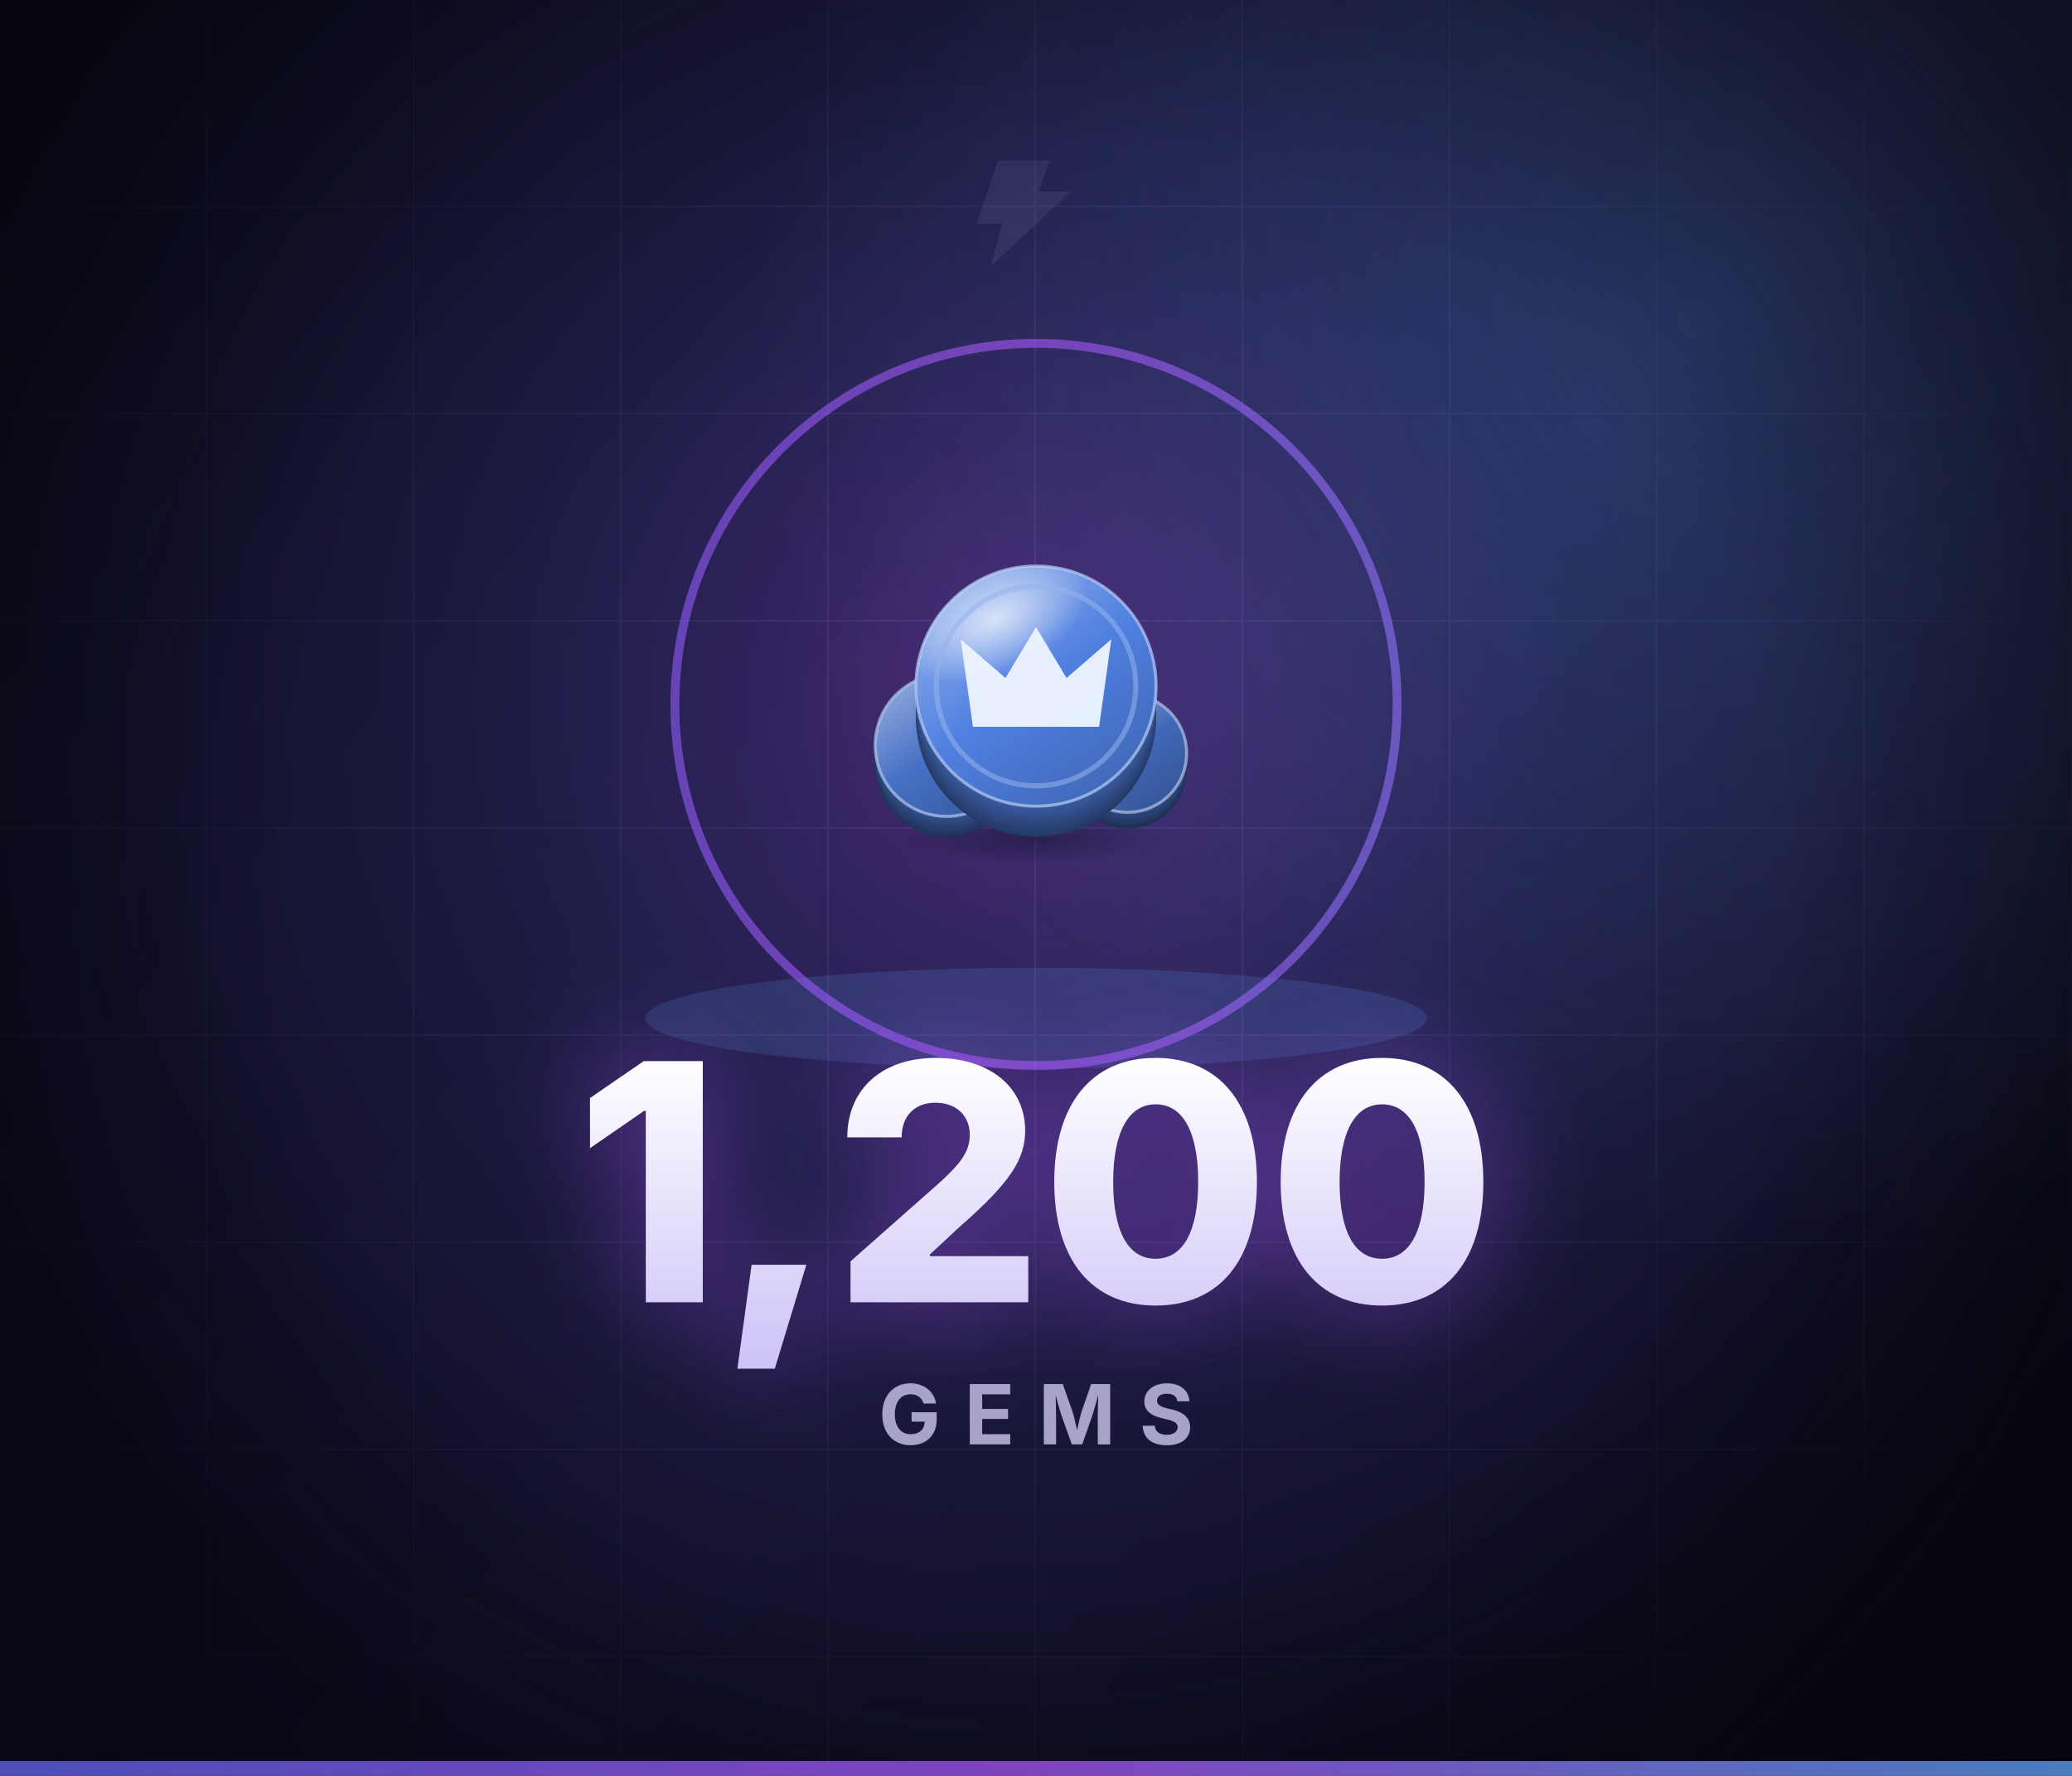
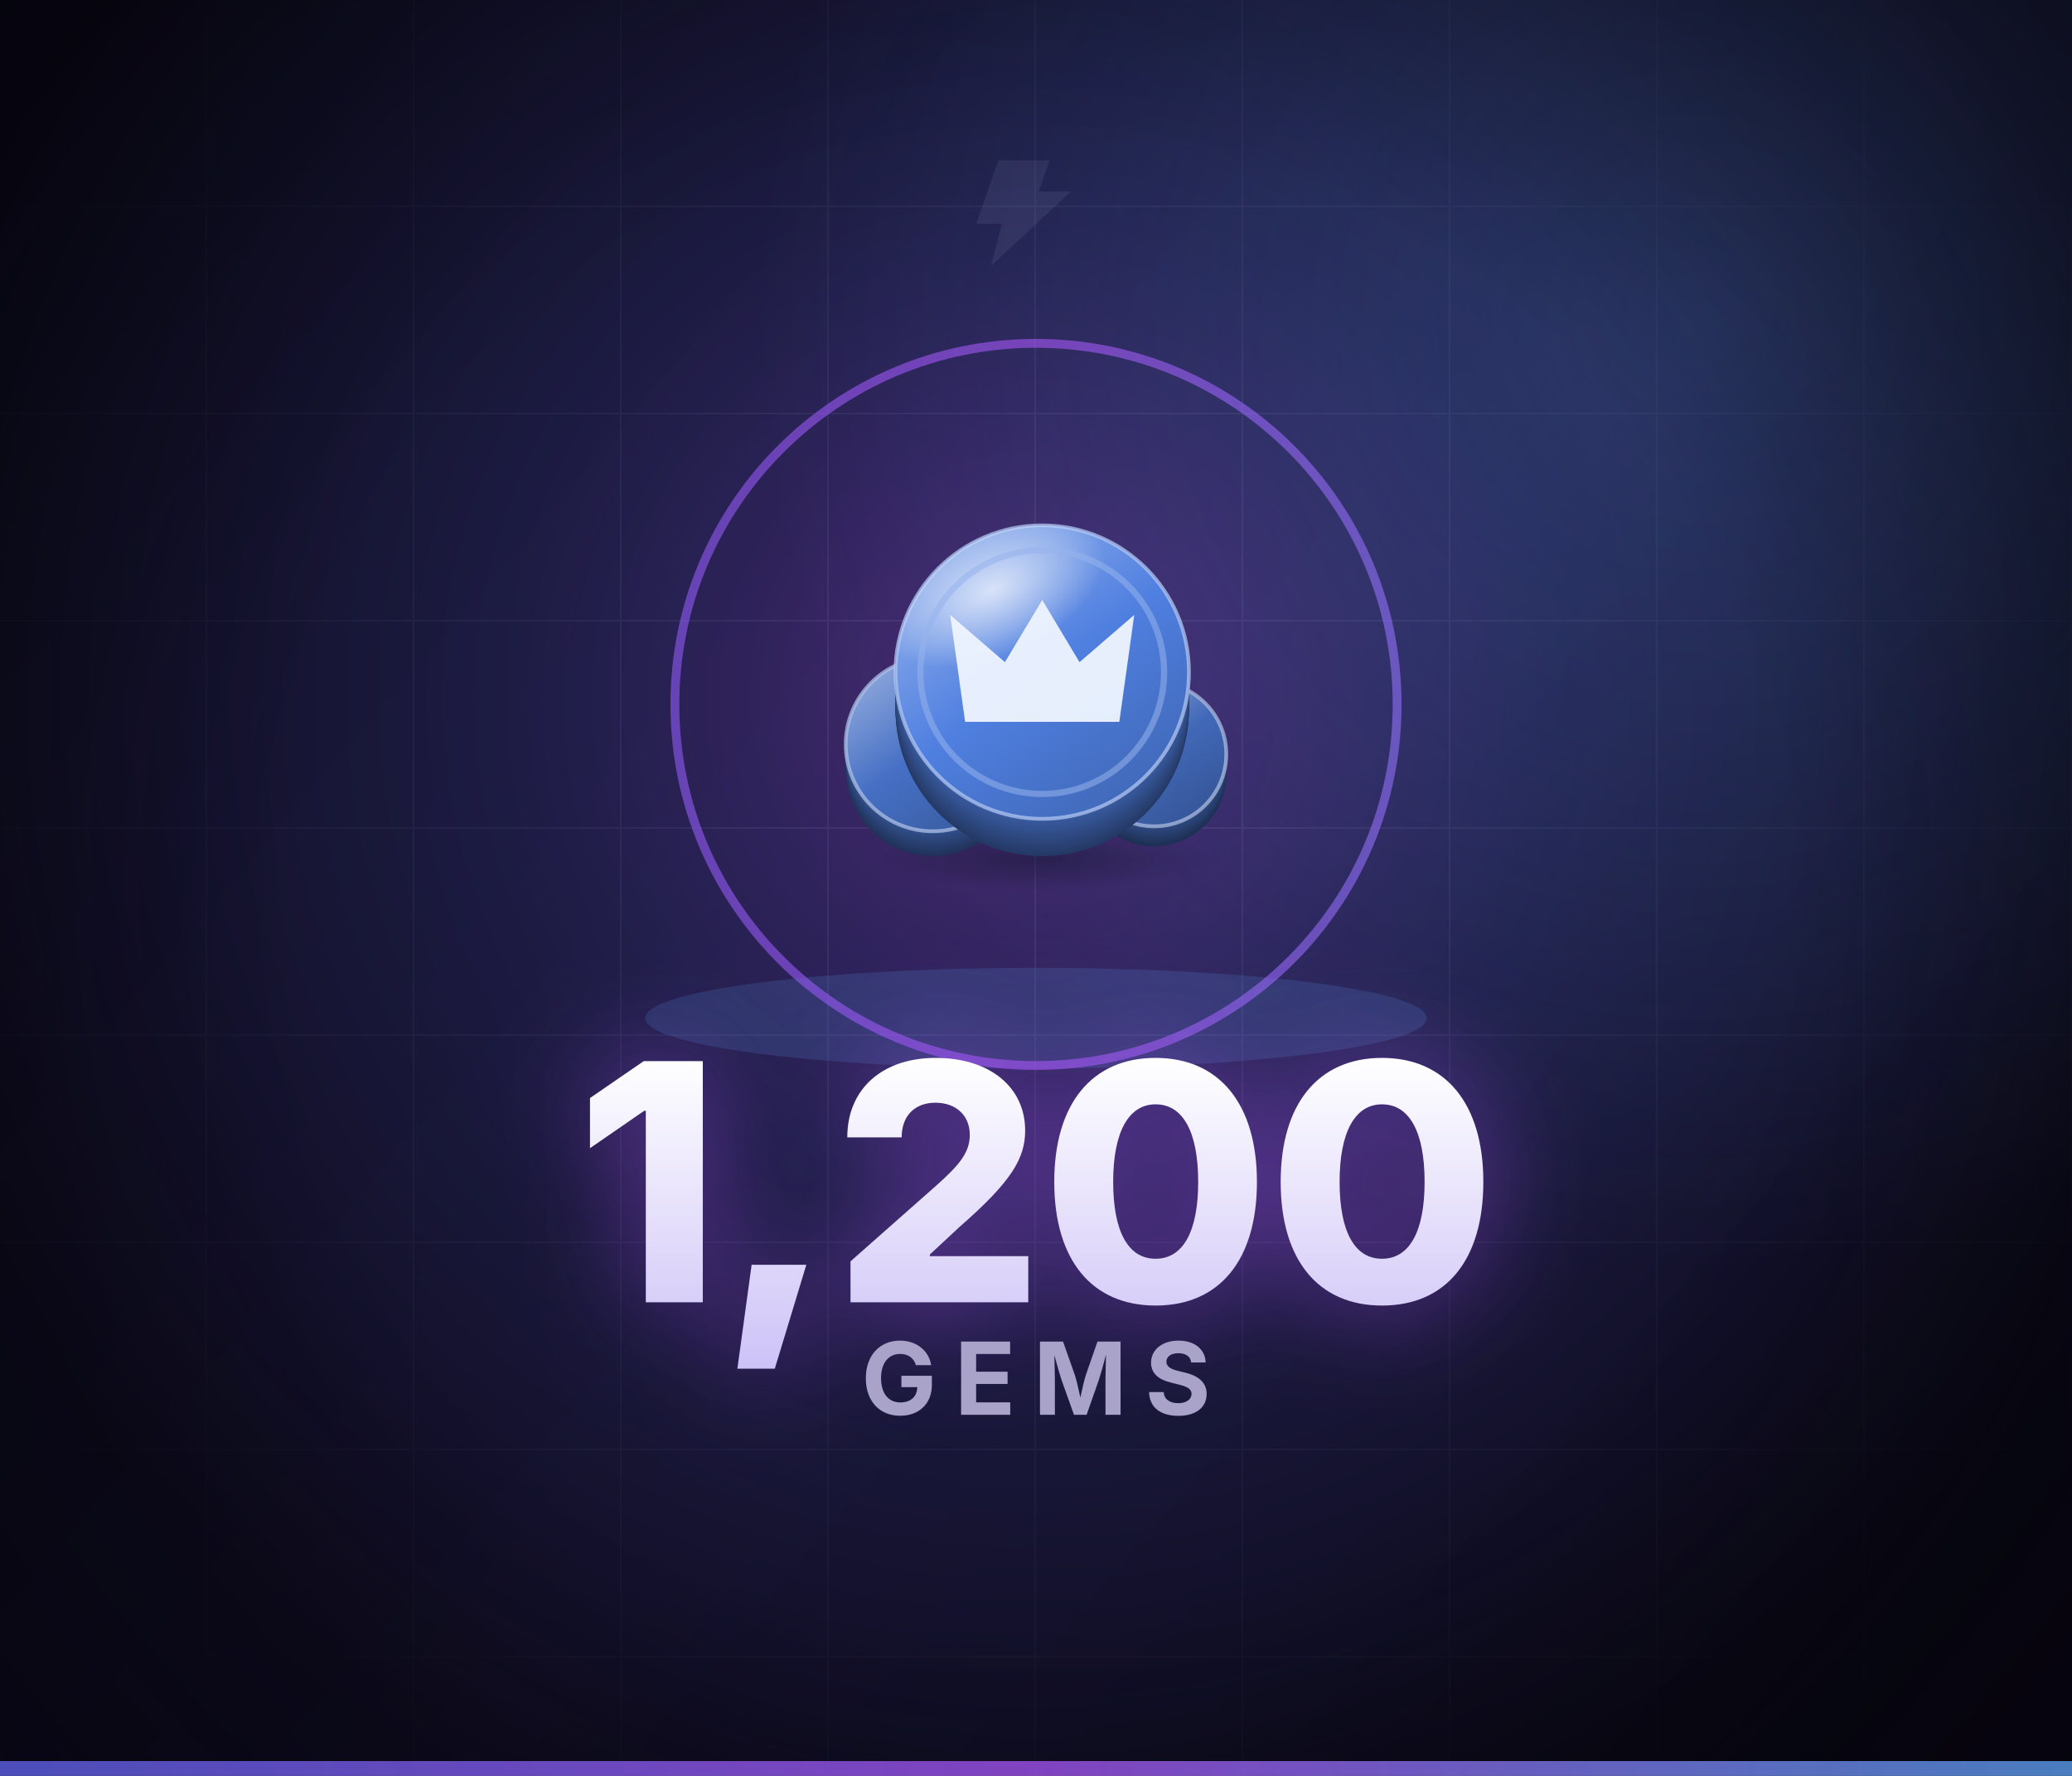
<svg xmlns="http://www.w3.org/2000/svg" viewBox="0 0 700 600" width="700" height="600" role="img" aria-label="1,200 Gems — Clash Royale">
  <defs>
    <linearGradient id="abase" gradientUnits="userSpaceOnUse" x1="0" y1="0" x2="700" y2="600">
      <stop offset="0" stop-color="#07060f" />
      <stop offset=".55" stop-color="#0e0b1e" />
      <stop offset="1" stop-color="#07060f" />
    </linearGradient>
    <radialGradient id="abloom" gradientUnits="userSpaceOnUse" cx="350" cy="236" r="400">
      <stop offset="0" stop-color="#a855f7" stop-opacity=".42" />
      <stop offset=".45" stop-color="#6366f1" stop-opacity=".20" />
      <stop offset="1" stop-color="#6366f1" stop-opacity="0" />
    </radialGradient>
    <radialGradient id="acat" gradientUnits="userSpaceOnUse" cx="574" cy="108" r="320">
      <stop offset="0" stop-color="#60a5fa" stop-opacity=".22" />
      <stop offset="1" stop-color="#60a5fa" stop-opacity="0" />
    </radialGradient>
    <radialGradient id="avig" gradientUnits="userSpaceOnUse" cx="350" cy="300" r="504">
      <stop offset=".5" stop-color="#04030c" stop-opacity="0" />
      <stop offset="1" stop-color="#04030c" stop-opacity=".62" />
    </radialGradient>
    <radialGradient id="afade" gradientUnits="userSpaceOnUse" cx="350" cy="252" r="434">
      <stop offset="0" stop-color="#fff" stop-opacity=".85" />
      <stop offset="1" stop-color="#fff" stop-opacity="0" />
    </radialGradient>
    <mask id="amfade">
      <rect width="700" height="600" fill="url(#afade)" />
    </mask>
    <pattern id="agrid" width="70" height="70" patternUnits="userSpaceOnUse">
      <path d="M70 0V70M0 70H70" fill="none" stroke="#c7d2fe" stroke-width="1.1" />
    </pattern>
    <linearGradient id="anum" x1="0" y1="0" x2="0" y2="1">
      <stop offset="0" stop-color="#ffffff" />
      <stop offset="1" stop-color="#cdc2f7" />
    </linearGradient>
    <linearGradient id="arim" gradientUnits="userSpaceOnUse" x1="0" y1="0" x2="700" y2="0">
      <stop offset="0" stop-color="#6366f1" />
      <stop offset=".5" stop-color="#a855f7" />
      <stop offset="1" stop-color="#60a5fa" />
    </linearGradient>
    <filter id="ahalo" x="-40%" y="-70%" width="180%" height="240%">
      <feGaussianBlur stdDeviation="18" />
    </filter>
  </defs>
  <rect width="700" height="600" fill="url(#abase)" />
  <rect width="700" height="600" fill="url(#abloom)" />
  <rect width="700" height="600" fill="url(#acat)" />
  <rect width="700" height="600" fill="url(#agrid)" mask="url(#amfade)" opacity=".11" />
  <rect width="700" height="600" fill="url(#avig)" />
  <path transform="translate(322 44) scale(1.7)" opacity="0.08" fill="#ddd6fe" d="M9 6 L4.6 18.6 h5.1 l-2.2 8.4 L23.4 12.2 h-6.4 l2.2-6.2 z" />
  <ellipse cx="350" cy="344" rx="132" ry="17" fill="#60a5fa" opacity=".16" />
  <circle cx="350" cy="238" r="122" fill="none" stroke="url(#arim)" stroke-width="3" opacity=".6" />
-   <svg x="262" y="150" width="176" height="176" viewBox="0 0 512 512" preserveAspectRatio="xMidYMid meet" overflow="visible">
+   <svg x="284.88" y="176.66" width="130.24" height="122.68" viewBox="96 118 310 292" preserveAspectRatio="xMidYMid meet" overflow="visible">
    <defs>
      <radialGradient id="clashroyale-sh1" cx="0.5" cy="0.5" r="0.5">
        <stop offset="0" stop-color="#0b1220" stop-opacity="0.4" />
        <stop offset="0.6" stop-color="#0b1220" stop-opacity="0.16" />
        <stop offset="1" stop-color="#0b1220" stop-opacity="0" />
      </radialGradient>
    </defs>
    <ellipse cx="256" cy="388" rx="132" ry="26" fill="url(#clashroyale-sh1)" />
    <defs>
      <linearGradient id="clashroyale-g2" x1="0.15" y1="0" x2="0.85" y2="1">
        <stop offset="0" stop-color="#94acdd" />
        <stop offset="0.5" stop-color="#4670c5" />
        <stop offset="1" stop-color="#385a9e" />
      </linearGradient>
      <clipPath id="clashroyale-c3">
        <path d="M98 296a70 70 0 1 0 140 0a70 70 0 1 0 -140 0Z" />
      </clipPath>
      <radialGradient id="clashroyale-p4" cx="0.5" cy="0.5" r="0.5">
        <stop offset="0" stop-color="#fff" stop-opacity="0.72" />
        <stop offset="1" stop-color="#fff" stop-opacity="0" />
      </radialGradient>
    </defs>
    <defs>
      <path id="clashroyale-s5" d="M98 296a70 70 0 1 0 140 0a70 70 0 1 0 -140 0Z" />
    </defs>
    <use href="#clashroyale-s5" y="20" fill="#203259" />
    <use href="#clashroyale-s5" y="19" fill="#21345c" />
    <use href="#clashroyale-s5" y="18" fill="#22355e" />
    <use href="#clashroyale-s5" y="17" fill="#233761" />
    <use href="#clashroyale-s5" y="16" fill="#243864" />
    <use href="#clashroyale-s5" y="15" fill="#253a66" />
    <use href="#clashroyale-s5" y="14" fill="#253b69" />
    <use href="#clashroyale-s5" y="13" fill="#263d6c" />
    <use href="#clashroyale-s5" y="12" fill="#273e6e" />
    <use href="#clashroyale-s5" y="11" fill="#284071" />
    <use href="#clashroyale-s5" y="10" fill="#294274" />
    <use href="#clashroyale-s5" y="9" fill="#2a4376" />
    <use href="#clashroyale-s5" y="8" fill="#2b4579" />
    <use href="#clashroyale-s5" y="7" fill="#2c467b" />
    <use href="#clashroyale-s5" y="6" fill="#2d487e" />
    <use href="#clashroyale-s5" y="5" fill="#2e4981" />
    <use href="#clashroyale-s5" y="4" fill="#2e4b83" />
    <use href="#clashroyale-s5" y="3" fill="#2f4c86" />
    <use href="#clashroyale-s5" y="2" fill="#304e89" />
    <use href="#clashroyale-s5" y="1" fill="#314f8b" />
    <path d="M98 296a70 70 0 1 0 140 0a70 70 0 1 0 -140 0Z" fill="url(#clashroyale-g2)" />
    <path d="M98 296a70 70 0 1 0 140 0a70 70 0 1 0 -140 0Z" fill="none" stroke="#acbfe5" stroke-opacity="0.75" stroke-width="3" />
    <defs>
      <linearGradient id="clashroyale-g6" x1="0.15" y1="0" x2="0.85" y2="1">
        <stop offset="0" stop-color="#91a7d6" />
        <stop offset="0.5" stop-color="#4168b8" />
        <stop offset="1" stop-color="#345393" />
      </linearGradient>
      <clipPath id="clashroyale-c7">
        <path d="M288 304a58 58 0 1 0 116 0a58 58 0 1 0 -116 0Z" />
      </clipPath>
      <radialGradient id="clashroyale-p8" cx="0.5" cy="0.5" r="0.5">
        <stop offset="0" stop-color="#fff" stop-opacity="0.72" />
        <stop offset="1" stop-color="#fff" stop-opacity="0" />
      </radialGradient>
    </defs>
    <defs>
      <path id="clashroyale-s9" d="M288 304a58 58 0 1 0 116 0a58 58 0 1 0 -116 0Z" />
    </defs>
    <use href="#clashroyale-s9" y="16" fill="#1d2f53" />
    <use href="#clashroyale-s9" y="15" fill="#1e3156" />
    <use href="#clashroyale-s9" y="14" fill="#1f3359" />
    <use href="#clashroyale-s9" y="13" fill="#20345c" />
    <use href="#clashroyale-s9" y="12" fill="#22365f" />
    <use href="#clashroyale-s9" y="11" fill="#233862" />
    <use href="#clashroyale-s9" y="10" fill="#243a65" />
    <use href="#clashroyale-s9" y="9" fill="#253b68" />
    <use href="#clashroyale-s9" y="8" fill="#263d6c" />
    <use href="#clashroyale-s9" y="7" fill="#273f6f" />
    <use href="#clashroyale-s9" y="6" fill="#284172" />
    <use href="#clashroyale-s9" y="5" fill="#294275" />
    <use href="#clashroyale-s9" y="4" fill="#2b4478" />
    <use href="#clashroyale-s9" y="3" fill="#2c467b" />
    <use href="#clashroyale-s9" y="2" fill="#2d487e" />
    <use href="#clashroyale-s9" y="1" fill="#2e4981" />
    <path d="M288 304a58 58 0 1 0 116 0a58 58 0 1 0 -116 0Z" fill="url(#clashroyale-g6)" />
    <path d="M288 304a58 58 0 1 0 116 0a58 58 0 1 0 -116 0Z" fill="none" stroke="#aabbdf" stroke-opacity="0.75" stroke-width="3" />
    <defs>
      <linearGradient id="clashroyale-g10" x1="0.15" y1="0" x2="0.85" y2="1">
        <stop offset="0" stop-color="#99b5ed" />
        <stop offset="0.5" stop-color="#4f7fe0" />
        <stop offset="1" stop-color="#3f66b3" />
      </linearGradient>
      <clipPath id="clashroyale-c11">
        <path d="M138 238a118 118 0 1 0 236 0a118 118 0 1 0 -236 0Z" />
      </clipPath>
      <radialGradient id="clashroyale-p12" cx="0.5" cy="0.5" r="0.5">
        <stop offset="0" stop-color="#fff" stop-opacity="0.72" />
        <stop offset="1" stop-color="#fff" stop-opacity="0" />
      </radialGradient>
    </defs>
    <defs>
      <path id="clashroyale-s13" d="M138 238a118 118 0 1 0 236 0a118 118 0 1 0 -236 0Z" />
    </defs>
    <use href="#clashroyale-s13" y="30" fill="#243965" />
    <use href="#clashroyale-s13" y="29" fill="#253a67" />
    <use href="#clashroyale-s13" y="28" fill="#253b69" />
    <use href="#clashroyale-s13" y="27" fill="#263c6b" />
    <use href="#clashroyale-s13" y="26" fill="#273e6d" />
    <use href="#clashroyale-s13" y="25" fill="#283f6f" />
    <use href="#clashroyale-s13" y="24" fill="#284071" />
    <use href="#clashroyale-s13" y="23" fill="#294173" />
    <use href="#clashroyale-s13" y="22" fill="#2a4275" />
    <use href="#clashroyale-s13" y="21" fill="#2a4377" />
    <use href="#clashroyale-s13" y="20" fill="#2b4479" />
    <use href="#clashroyale-s13" y="19" fill="#2c457b" />
    <use href="#clashroyale-s13" y="18" fill="#2c477d" />
    <use href="#clashroyale-s13" y="17" fill="#2d487f" />
    <use href="#clashroyale-s13" y="16" fill="#2e4981" />
    <use href="#clashroyale-s13" y="15" fill="#2f4a83" />
    <use href="#clashroyale-s13" y="14" fill="#2f4b85" />
    <use href="#clashroyale-s13" y="13" fill="#304c87" />
    <use href="#clashroyale-s13" y="12" fill="#314d89" />
    <use href="#clashroyale-s13" y="11" fill="#314f8b" />
    <use href="#clashroyale-s13" y="10" fill="#32508d" />
    <use href="#clashroyale-s13" y="9" fill="#33518f" />
    <use href="#clashroyale-s13" y="8" fill="#335291" />
    <use href="#clashroyale-s13" y="7" fill="#345393" />
    <use href="#clashroyale-s13" y="6" fill="#355495" />
    <use href="#clashroyale-s13" y="5" fill="#365597" />
    <use href="#clashroyale-s13" y="4" fill="#365699" />
    <use href="#clashroyale-s13" y="3" fill="#37589b" />
    <use href="#clashroyale-s13" y="2" fill="#38599d" />
    <use href="#clashroyale-s13" y="1" fill="#385a9f" />
    <path d="M138 238a118 118 0 1 0 236 0a118 118 0 1 0 -236 0Z" fill="url(#clashroyale-g10)" />
    <path d="M138 238a118 118 0 1 0 236 0a118 118 0 1 0 -236 0Z" fill="none" stroke="#b0c5f1" stroke-opacity="0.75" stroke-width="3" />
    <g clip-path="url(#clashroyale-c11)">
      <ellipse cx="216" cy="172" rx="96" ry="54" fill="url(#clashroyale-p12)" transform="rotate(-24 216 172)" />
    </g>
    <path d="M158 238a98 98 0 1 0 196 0a98 98 0 1 0 -196 0Z" fill="none" stroke="#95b2ec" stroke-opacity="0.55" stroke-width="5" />
    <path d="M194 278L182 192L226 230L256 180L286 230L330 192L318 278Z" fill="#eef4ff" opacity="0.95" />
  </svg>
  <text x="350" y="440" text-anchor="middle" font-family="Inter, system-ui, sans-serif" font-size="112" font-weight="800" letter-spacing="-1" fill="#a855f7" filter="url(#ahalo)" opacity=".55">1,200</text>
  <text x="350" y="440" text-anchor="middle" font-family="Inter, system-ui, sans-serif" font-size="112" font-weight="800" letter-spacing="-1" fill="url(#anum)">1,200</text>
-   <text x="350" y="488" text-anchor="middle" font-family="Inter, system-ui, sans-serif" font-size="28" font-weight="700" letter-spacing="8" fill="#a9a3c9">GEMS</text>
+   <text x="350" y="478" text-anchor="middle" font-family="Inter, system-ui, sans-serif" font-size="34" font-weight="700" letter-spacing="6" fill="#a9a3c9">GEMS</text>
  <rect x="0" y="595" width="700" height="5" fill="url(#arim)" opacity=".75" />
</svg>
